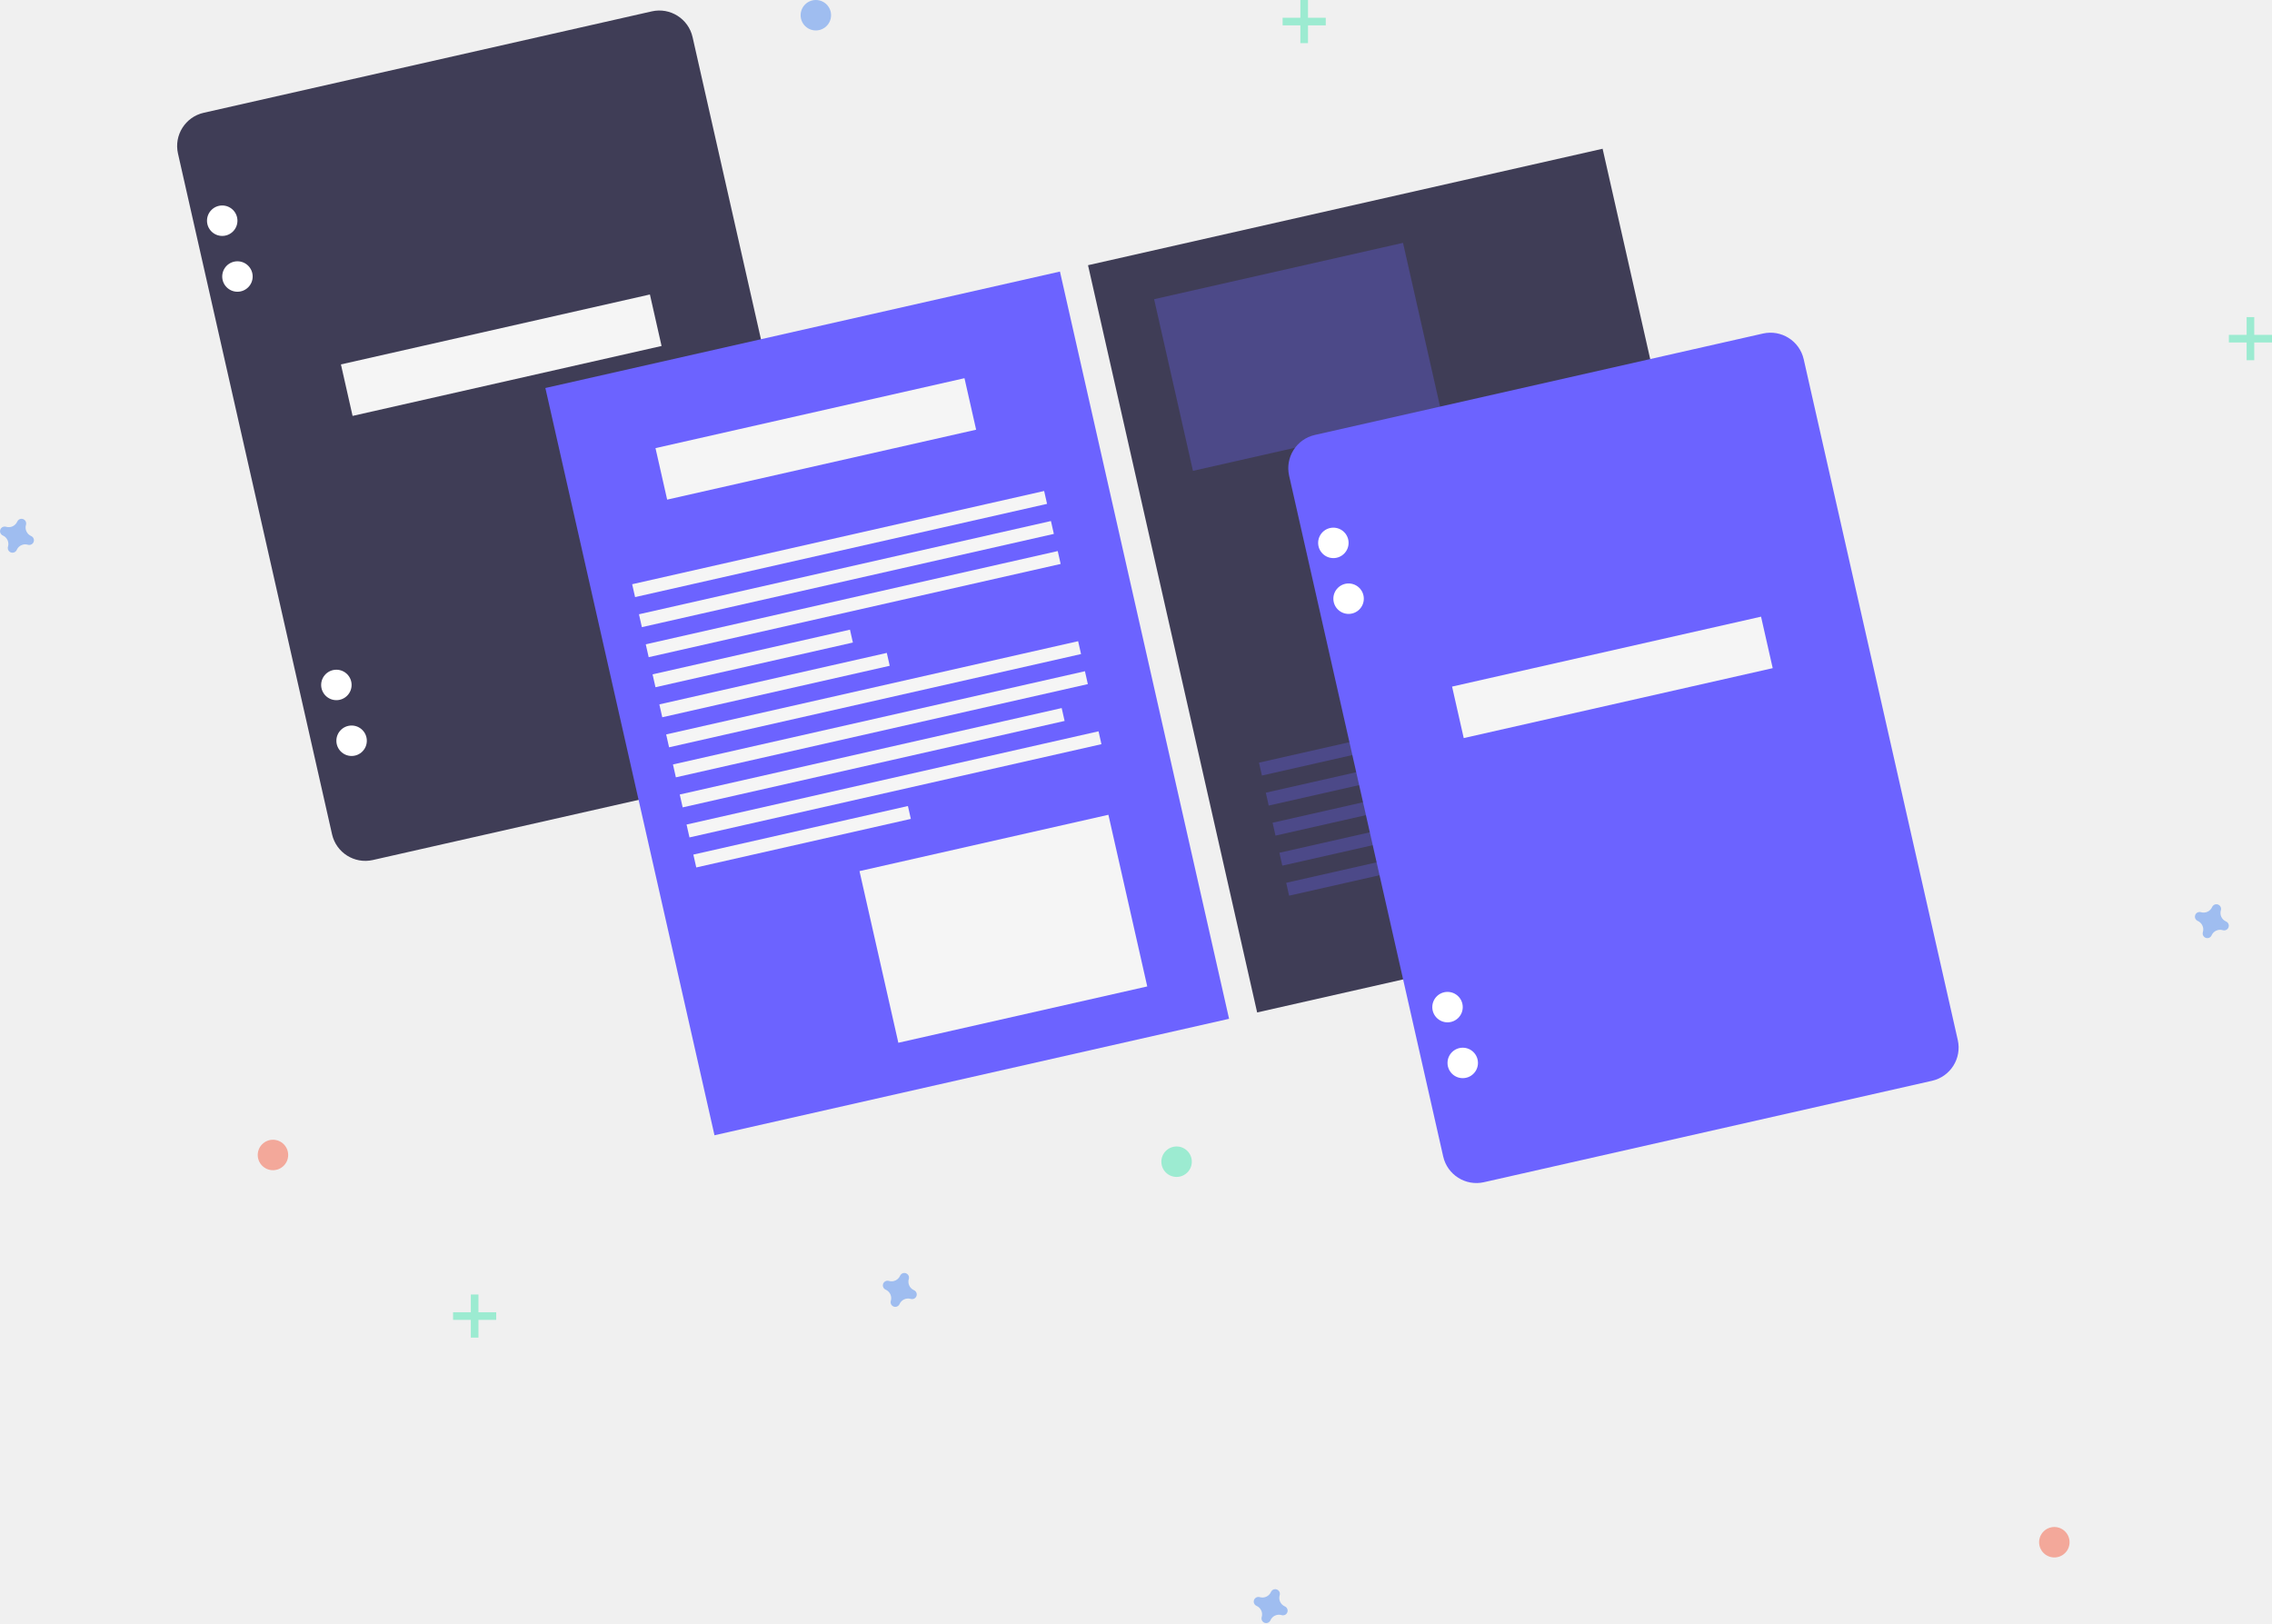
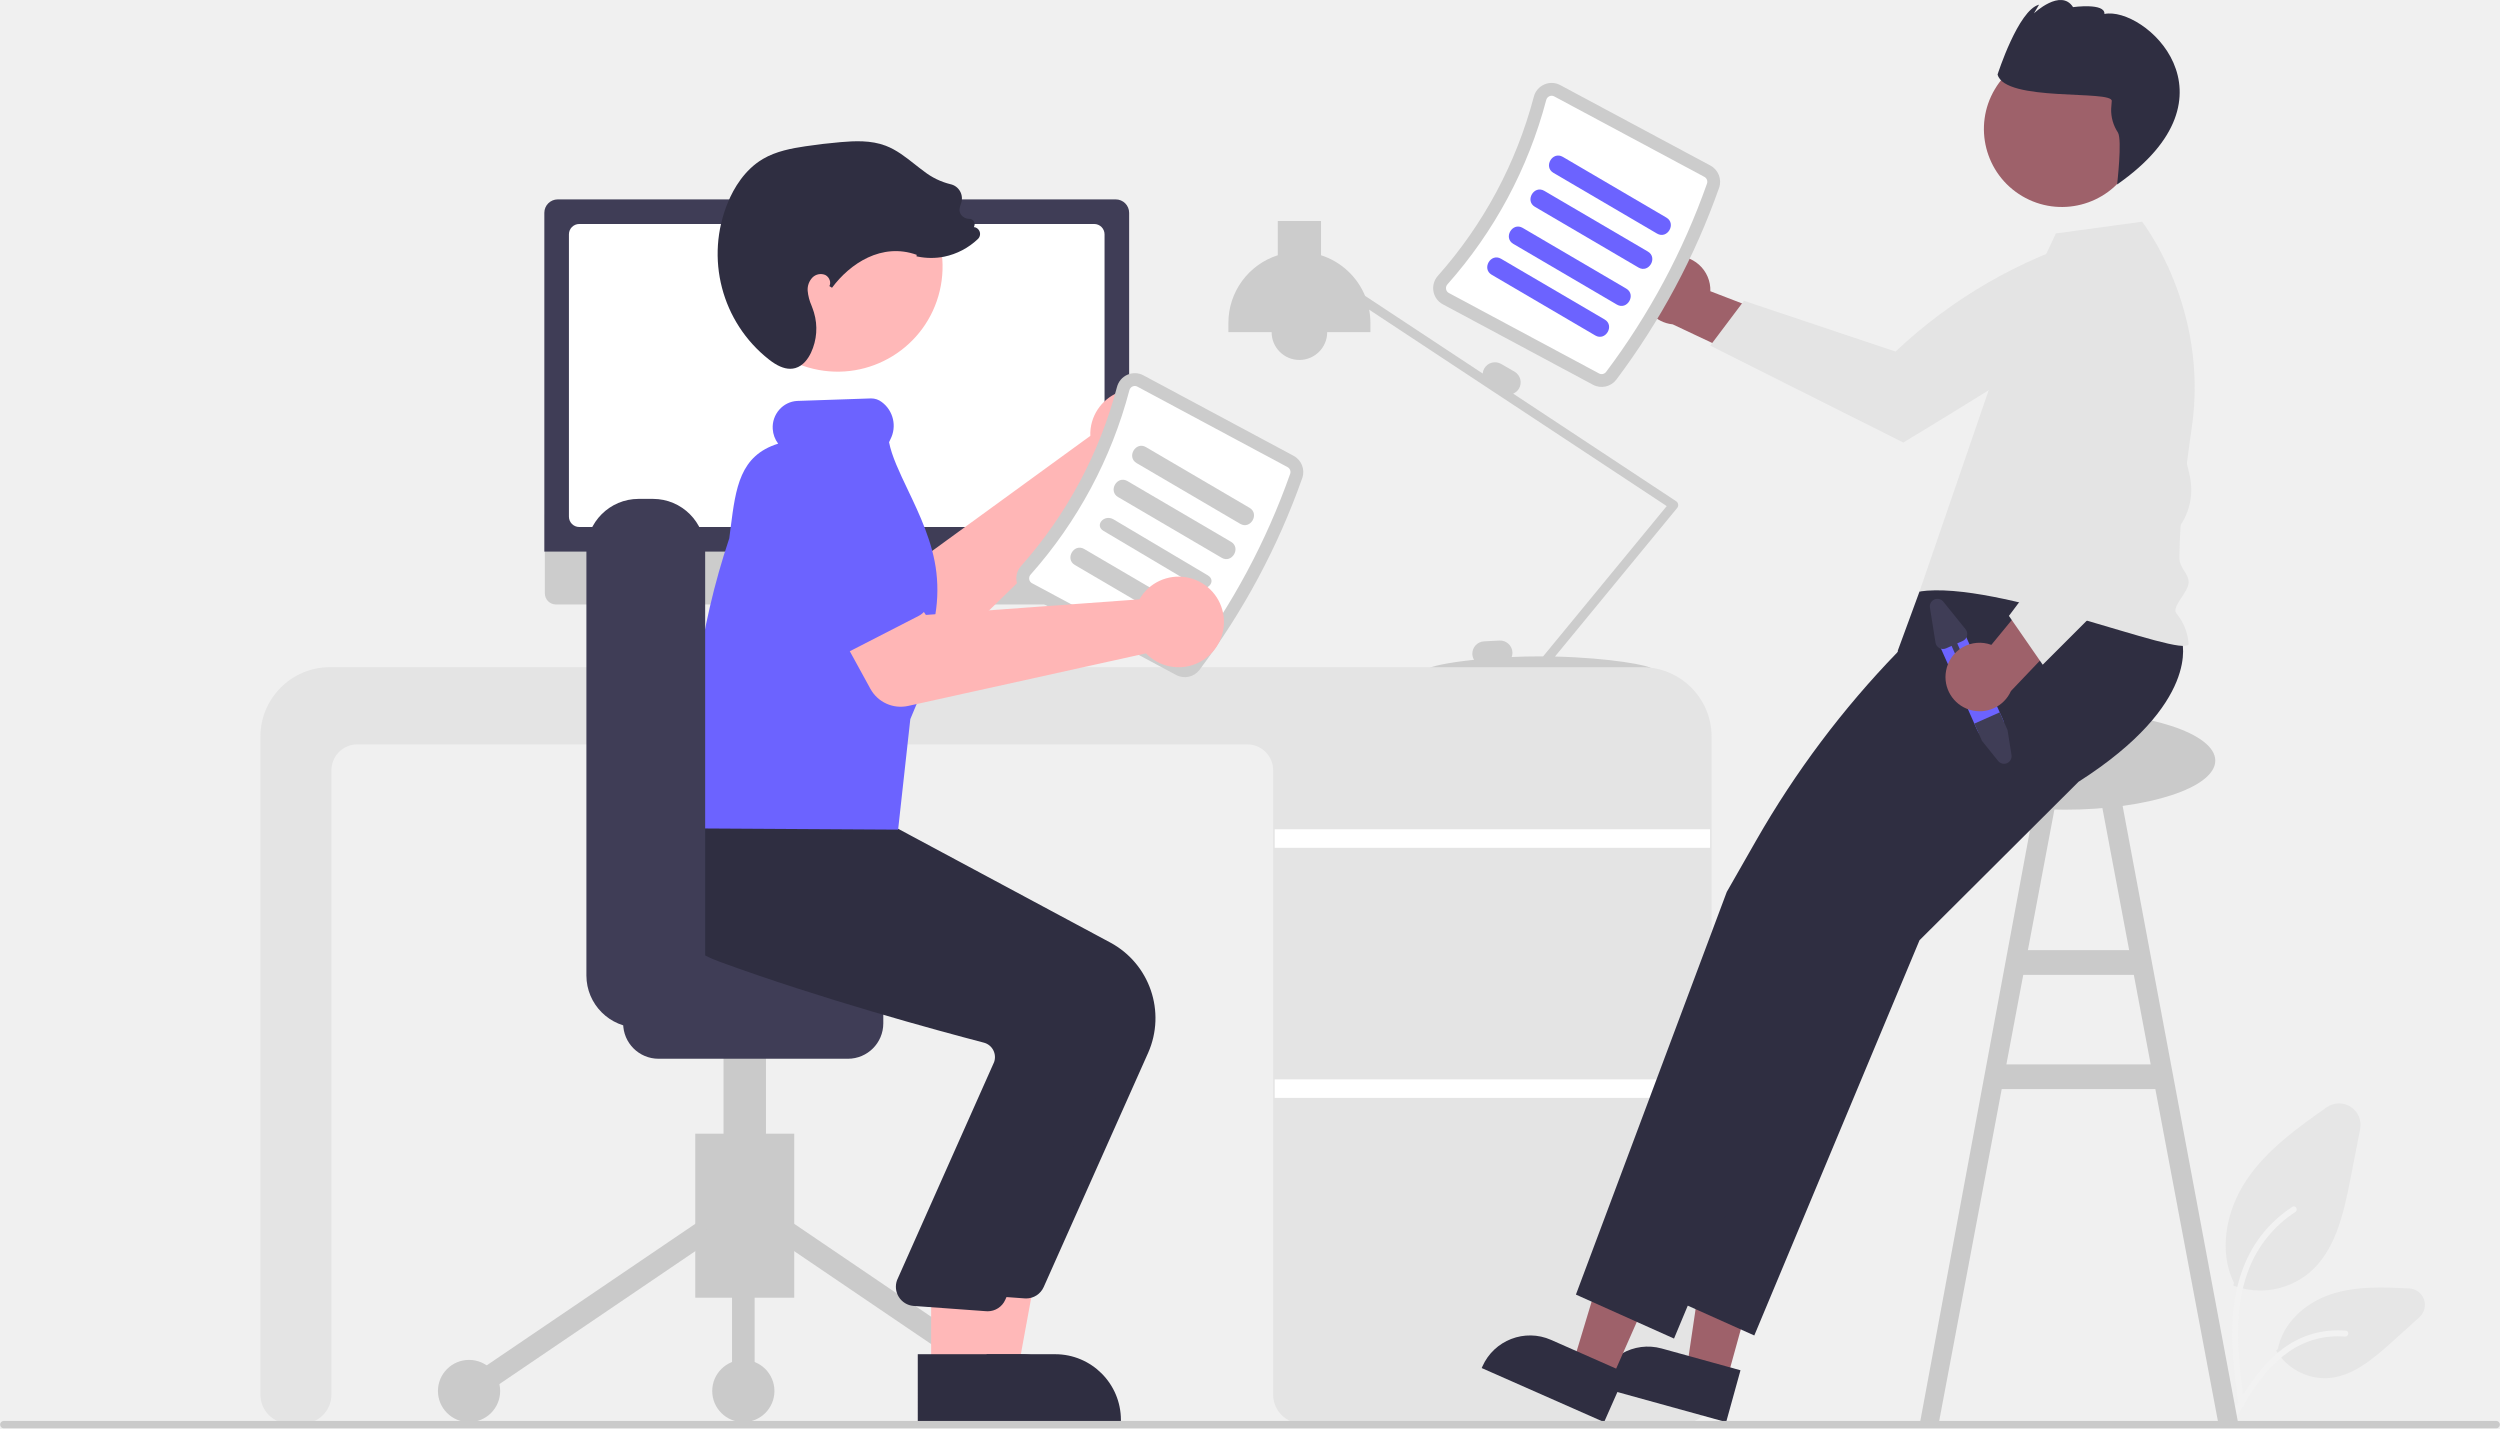
- <svg xmlns="http://www.w3.org/2000/svg" id="f70d1d67-2307-47c9-95aa-2ba80c7f80c2" data-name="Layer 1" width="895.597" height="639.824" viewBox="0 0 895.597 639.824">
-   <rect x="250.162" y="150.832" width="207.972" height="302.01" rx="13.435" transform="translate(-210.0918 -44.46974) rotate(-12.75221)" fill="#3f3d56" />
-   <circle cx="87.597" cy="87" r="6" fill="#fff" />
-   <circle cx="93.597" cy="109" r="6" fill="#fff" />
-   <circle cx="132.597" cy="270" r="6" fill="#fff" />
-   <circle cx="138.597" cy="292" r="6" fill="#fff" />
-   <rect x="287.349" y="259.698" width="124.876" height="20.813" transform="translate(-203.1948 -46.21522) rotate(-12.75221)" fill="#f5f5f5" />
-   <rect x="397.948" y="256.362" width="207.972" height="302.01" transform="translate(-229.7408 -9.24511) rotate(-12.75221)" fill="#6c63ff" />
-   <rect x="611.855" y="207.952" width="207.972" height="302.01" transform="translate(-213.7786 36.77746) rotate(-12.75221)" fill="#3f3d56" />
-   <rect x="411.349" y="292.698" width="124.876" height="20.813" transform="translate(-207.4204 -18.03009) rotate(-12.75221)" fill="#f5f5f5" />
-   <rect x="399.915" y="341.947" width="166.502" height="5.203" transform="translate(-216.3373 -14.93741) rotate(-12.75221)" fill="#f5f5f5" />
-   <rect x="402.595" y="353.788" width="166.502" height="5.203" transform="translate(-218.885 -14.05378) rotate(-12.75221)" fill="#f5f5f5" />
-   <rect x="405.275" y="365.629" width="166.502" height="5.203" transform="translate(-221.4327 -13.17016) rotate(-12.75221)" fill="#f5f5f5" />
-   <rect x="409.025" y="387.042" width="79.782" height="5.203" transform="translate(-227.1362 -21.3854) rotate(-12.75221)" fill="#f5f5f5" />
-   <rect x="411.555" y="397.543" width="91.923" height="5.203" transform="translate(-229.2421 -19.22793) rotate(-12.75221)" fill="#f5f5f5" />
-   <rect x="413.315" y="401.153" width="166.502" height="5.203" transform="translate(-229.0757 -10.51929) rotate(-12.75221)" fill="#f5f5f5" />
-   <rect x="415.995" y="412.994" width="166.502" height="5.203" transform="translate(-231.6234 -9.63567) rotate(-12.75221)" fill="#f5f5f5" />
-   <rect x="418.824" y="426.176" width="154.361" height="5.203" transform="translate(-234.6129 -10.02588) rotate(-12.75221)" fill="#f5f5f5" />
-   <rect x="421.355" y="436.677" width="166.502" height="5.203" transform="translate(-236.7188 -7.86842) rotate(-12.75221)" fill="#f5f5f5" />
-   <rect x="425.018" y="457.324" width="86.72" height="5.203" transform="translate(-242.1698 -15.35575) rotate(-12.75221)" fill="#f5f5f5" />
-   <rect x="647.926" y="420.513" width="91.923" height="5.203" transform="translate(-228.4819 33.51412) rotate(-12.75221)" fill="#6c63ff" opacity="0.3" />
-   <rect x="649.686" y="424.123" width="166.502" height="5.203" transform="translate(-228.3156 42.22276) rotate(-12.75221)" fill="#6c63ff" opacity="0.3" />
-   <rect x="652.366" y="435.964" width="166.502" height="5.203" transform="translate(-230.8633 43.10638) rotate(-12.75221)" fill="#6c63ff" opacity="0.3" />
-   <rect x="655.196" y="449.146" width="154.361" height="5.203" transform="translate(-233.8528 42.71617) rotate(-12.75221)" fill="#6c63ff" opacity="0.3" />
-   <rect x="657.726" y="459.647" width="166.502" height="5.203" transform="translate(-235.9587 44.87363) rotate(-12.75221)" fill="#6c63ff" opacity="0.3" />
-   <rect x="497.422" y="461.518" width="100.595" height="69.376" transform="translate(-248.2211 3.0525) rotate(-12.75221)" fill="#f5f5f5" />
-   <rect x="613.555" y="236.07" width="100.595" height="69.376" transform="translate(-195.5924 23.12624) rotate(-12.75221)" fill="#6c63ff" opacity="0.3" />
-   <rect x="709.585" y="306.806" width="100.595" height="69.376" transform="translate(-208.8376 46.06825) rotate(-12.75221)" fill="#6c63ff" opacity="0.3" />
-   <g opacity="0.5">
-     <rect x="185.597" y="510.286" width="3" height="17" fill="#47e6b1" />
-     <rect x="337.799" y="640.374" width="3" height="17" transform="translate(835.9715 179.4877) rotate(90)" fill="#47e6b1" />
-   </g>
-   <g opacity="0.5">
-     <rect x="512.597" width="3" height="17" fill="#47e6b1" />
-     <rect x="664.799" y="130.088" width="3" height="17" transform="translate(652.6852 -657.7987) rotate(90)" fill="#47e6b1" />
-   </g>
-   <g opacity="0.5">
-     <rect x="885.597" y="125" width="3" height="17" fill="#47e6b1" />
-     <rect x="1037.799" y="255.088" width="3" height="17" transform="translate(1150.685 -905.7987) rotate(90)" fill="#47e6b1" />
-   </g>
-   <path d="M512.491,638.68a3.675,3.675,0,0,1-2.047-4.441,1.766,1.766,0,0,0,.08-.408h0a1.843,1.843,0,0,0-3.31-1.221h0a1.766,1.766,0,0,0-.204.362,3.675,3.675,0,0,1-4.441,2.047,1.766,1.766,0,0,0-.408-.08h0a1.843,1.843,0,0,0-1.221,3.31h0a1.766,1.766,0,0,0,.362.204,3.675,3.675,0,0,1,2.047,4.441,1.766,1.766,0,0,0-.08.408h0a1.843,1.843,0,0,0,3.31,1.221h0a1.766,1.766,0,0,0,.204-.362,3.675,3.675,0,0,1,4.441-2.047,1.766,1.766,0,0,0,.408.08h0a1.843,1.843,0,0,0,1.221-3.31h0A1.766,1.766,0,0,0,512.491,638.68Z" transform="translate(-152.2013 -130.0878)" fill="#4d8af0" opacity="0.5" />
-   <path d="M658.689,763.33a3.675,3.675,0,0,1-2.047-4.441,1.766,1.766,0,0,0,.08-.408h0a1.843,1.843,0,0,0-3.31-1.221h0a1.766,1.766,0,0,0-.204.362,3.675,3.675,0,0,1-4.441,2.047,1.766,1.766,0,0,0-.408-.08h0a1.843,1.843,0,0,0-1.221,3.31h0a1.766,1.766,0,0,0,.362.204,3.675,3.675,0,0,1,2.047,4.441,1.766,1.766,0,0,0-.08.408h0a1.843,1.843,0,0,0,3.31,1.221h0a1.766,1.766,0,0,0,.204-.362,3.675,3.675,0,0,1,4.441-2.047,1.766,1.766,0,0,0,.408.08h0a1.843,1.843,0,0,0,1.221-3.31h0A1.766,1.766,0,0,0,658.689,763.33Z" transform="translate(-152.2013 -130.0878)" fill="#4d8af0" opacity="0.5" />
-   <path d="M164.491,341.393a3.675,3.675,0,0,1-2.047-4.441,1.766,1.766,0,0,0,.08-.408h0a1.843,1.843,0,0,0-3.31-1.221h0a1.766,1.766,0,0,0-.204.362,3.675,3.675,0,0,1-4.441,2.047,1.766,1.766,0,0,0-.408-.08h0a1.843,1.843,0,0,0-1.221,3.31h0a1.767,1.767,0,0,0,.362.204,3.675,3.675,0,0,1,2.047,4.441,1.766,1.766,0,0,0-.08.408h0a1.843,1.843,0,0,0,3.31,1.221h0a1.766,1.766,0,0,0,.204-.362,3.675,3.675,0,0,1,4.441-2.047,1.766,1.766,0,0,0,.408.08h0a1.843,1.843,0,0,0,1.221-3.31h0A1.766,1.766,0,0,0,164.491,341.393Z" transform="translate(-152.2013 -130.0878)" fill="#4d8af0" opacity="0.5" />
-   <path d="M1029.689,493.33a3.675,3.675,0,0,1-2.047-4.441,1.766,1.766,0,0,0,.08-.408h0a1.843,1.843,0,0,0-3.31-1.221h0a1.766,1.766,0,0,0-.204.362,3.675,3.675,0,0,1-4.441,2.047,1.766,1.766,0,0,0-.408-.08h0a1.843,1.843,0,0,0-1.221,3.31h0a1.766,1.766,0,0,0,.362.204,3.675,3.675,0,0,1,2.047,4.441,1.766,1.766,0,0,0-.08.408h0a1.843,1.843,0,0,0,3.31,1.221h0a1.766,1.766,0,0,0,.204-.362,3.675,3.675,0,0,1,4.441-2.047,1.766,1.766,0,0,0,.408.08h0a1.843,1.843,0,0,0,1.221-3.31h0A1.766,1.766,0,0,0,1029.689,493.33Z" transform="translate(-152.2013 -130.0878)" fill="#4d8af0" opacity="0.5" />
-   <circle cx="107.597" cy="455.286" r="6" fill="#f55f44" opacity="0.5" />
-   <circle cx="321.597" cy="6" r="6" fill="#4d8af0" opacity="0.5" />
-   <circle cx="463.796" cy="457.937" r="6" fill="#47e6b1" opacity="0.5" />
-   <circle cx="809.796" cy="607.937" r="6" fill="#f55f44" opacity="0.5" />
-   <rect x="688.162" y="277.832" width="207.972" height="302.01" rx="13.435" transform="translate(-227.3213 55.3448) rotate(-12.75221)" fill="#6c63ff" />
-   <circle cx="525.597" cy="214" r="6" fill="#fff" />
-   <circle cx="531.597" cy="236" r="6" fill="#fff" />
-   <circle cx="570.597" cy="397" r="6" fill="#fff" />
-   <circle cx="576.597" cy="419" r="6" fill="#fff" />
-   <rect x="725.349" y="386.698" width="124.876" height="20.813" transform="translate(-220.4244 53.59932) rotate(-12.75221)" fill="#f5f5f5" />
+ <svg xmlns="http://www.w3.org/2000/svg" id="f9c5e9d6-e0c2-49fb-9e36-725fc7f10ee6" data-name="Layer 1" width="809.675" height="462.577" viewBox="0 0 809.675 462.577">
+   <path d="M328.25,429.039v-130a7,7,0,1,1,14,0v130a7,7,0,0,1-14,0Z" transform="translate(-195.1623 -218.7113)" fill="#f0f0f0" />
+   <path d="M311.5,429.039v-130a7,7,0,1,1,14,0v130a7,7,0,0,1-14,0Z" transform="translate(-195.1623 -218.7113)" fill="#f0f0f0" />
+   <path d="M294.75,429.039v-130a7,7,0,1,1,14,0v130a7,7,0,0,1-14,0Z" transform="translate(-195.1623 -218.7113)" fill="#f0f0f0" />
+   <path d="M927.154,636.675a24.441,24.441,0,0,1-8.271-1.436l-.409-.147.188-.905c-4.752-9.601-3.091-22.753,4.253-33.567,6.677-9.831,16.829-16.979,25.786-23.284a6.967,6.967,0,0,1,10.848,7.029l-3.203,16.434c-2.312,11.855-5.062,23.076-13.217,30.073A24.904,24.904,0,0,1,927.154,636.675Z" transform="translate(-195.1623 -218.7113)" fill="#e6e6e6" />
+   <path d="M948.131,665.072a18.621,18.621,0,0,1-15.563-8.565l-.232-.361.554-.488c1.433-7.818,8.173-14.784,17.223-17.78,8.226-2.723,17.306-2.277,25.312-1.886h0a5.349,5.349,0,0,1,3.323,9.314l-9.008,8.131c-6.546,5.907-13.074,11.241-20.949,11.623Q948.459,665.073,948.131,665.072Z" transform="translate(-195.1623 -218.7113)" fill="#e6e6e6" />
+   <path d="M920.176,673.764c-1.33-9.905-2.698-19.938-1.765-29.949.829-8.891,3.482-17.576,8.884-24.696a40.516,40.516,0,0,1,10.31-9.551c1.031-.665,1.98,1.005.953,1.667a38.871,38.871,0,0,0-15.112,18.64c-3.29,8.555-3.818,17.88-3.251,26.968.343,5.496,1.07,10.955,1.802,16.408a1.004,1.004,0,0,1-.66,1.188.948.948,0,0,1-1.162-.674Z" transform="translate(-195.1623 -218.7113)" fill="#f2f2f2" />
+   <path d="M916.416,679.458c6.403-11.581,13.829-24.453,27.099-28.567a29.613,29.613,0,0,1,11.398-1.203c1.21.107.908,2.014-.3,1.907a27.633,27.633,0,0,0-18.19,4.92c-5.129,3.569-9.122,8.53-12.502,13.792-2.07,3.223-3.925,6.582-5.78,9.938-.593,1.072-2.325.298-1.726-.787Z" transform="translate(-195.1623 -218.7113)" fill="#f2f2f2" />
+   <path d="M913.535,679.289,920,679.437,881.02,471.199l-6.465,1.218,10.179,54.02H851.94l10.179-54.02-6.464-1.218L817,679.437l6.139-.148,20.322-107.852h49.751ZM844.969,563.437l5.464-29h35.808l5.464,29Z" transform="translate(-195.1623 -218.7113)" fill="#cacaca" />
+   <path d="M631.25,432.356V363.97c0-2.03,3.14-3.682,7-3.682s7,1.652,7,3.682v68.385c0,2.03-3.14,3.682-7,3.682S631.25,434.386,631.25,432.356Z" transform="translate(-195.1623 -218.7113)" fill="#f0f0f0" />
+   <path d="M614.5,432.356V363.97c0-2.03,3.14-3.682,7-3.682s7,1.652,7,3.682v68.385c0,2.03-3.14,3.682-7,3.682S614.5,434.386,614.5,432.356Z" transform="translate(-195.1623 -218.7113)" fill="#f0f0f0" />
+   <path d="M597.75,432.356V363.97c0-2.03,3.14-3.682,7-3.682s7,1.652,7,3.682v68.385c0,2.03-3.14,3.682-7,3.682S597.75,434.386,597.75,432.356Z" transform="translate(-195.1623 -218.7113)" fill="#f0f0f0" />
+   <path d="M738.664,382.065a1.499,1.499,0,0,0-.656-1.028L685.235,346.198a3.954,3.954,0,0,0,1.894-1.659h0a4.012,4.012,0,0,0-1.464-5.464l-4.33-2.5a4.011,4.011,0,0,0-5.464,1.464,3.939,3.939,0,0,0-.507,1.643l-38.094-25.148A23.059,23.059,0,0,0,623,301.377V290.289H609v11.088a23.007,23.007,0,0,0-16,21.912v3h14a9,9,0,0,0,18,0h14v-3a23.123,23.123,0,0,0-.405-4.286l96.369,63.62L694.933,431.293c-.311-.001-.62-.004-.933-.004-3.194,0-6.289.075-9.237.206a3.957,3.957,0,0,0,.229-1.544,4.012,4.012,0,0,0-4.203-3.786l-4.993.26a4.012,4.012,0,0,0-3.787,4.203,3.932,3.932,0,0,0,.542,1.772C663.722,433.337,658,434.631,658,435.289c0,1.078,15.363.052,34.592.002a1.495,1.495,0,0,0,2.566.45l.371-.45c19.172.053,34.471,1.073,34.471-.003,0-1.015-13.602-3.538-31.226-3.943l39.566-48.104A1.501,1.501,0,0,0,738.664,382.065Z" transform="translate(-195.1623 -218.7113)" fill="#ccc" />
+   <path d="M740.107,679.789H616.892a9.403,9.403,0,0,1-9.392-9.393V468.181a8.401,8.401,0,0,0-8.392-8.392H310.892a8.401,8.401,0,0,0-8.392,8.392V670.396A9.403,9.403,0,0,1,293.108,679.789h-4.216a9.403,9.403,0,0,1-9.392-9.393V457.289a22.525,22.525,0,0,1,22.5-22.5h425a22.526,22.526,0,0,1,22.5,22.5V670.396A9.404,9.404,0,0,1,740.107,679.789Z" transform="translate(-195.1623 -218.7113)" fill="#e4e4e4" />
+   <rect x="412.838" y="268.577" width="141" height="6" fill="#fff" />
+   <rect x="412.838" y="349.577" width="141" height="6" fill="#fff" />
+   <path d="M491.284,433.801l-4.052-1.706-2.78-20.315H447.431l-3.013,20.232-3.626,1.813a.861.861,0,0,0,.385,1.631h49.772A.861.861,0,0,0,491.284,433.801Z" transform="translate(-195.1623 -218.7113)" fill="#e6e6e6" />
+   <path d="M557.071,414.483H375.217a3.603,3.603,0,0,1-3.595-3.603V385.236H560.666V410.88A3.603,3.603,0,0,1,557.071,414.483Z" transform="translate(-195.1623 -218.7113)" fill="#ccc" />
+   <path d="M560.856,397.356H371.457V287.632A4.348,4.348,0,0,1,375.8,283.289H556.513a4.348,4.348,0,0,1,4.343,4.343Z" transform="translate(-195.1623 -218.7113)" fill="#3f3d56" />
+   <path d="M549.544,389.392H382.769a3.352,3.352,0,0,1-3.348-3.348V294.601a3.352,3.352,0,0,1,3.348-3.348H549.544a3.352,3.352,0,0,1,3.348,3.348V386.044A3.352,3.352,0,0,1,549.544,389.392Z" transform="translate(-195.1623 -218.7113)" fill="#fff" />
+   <path d="M736.502,301.75a11.025,11.025,0,0,1,12.592,11.281l36.565,14.074-16.566,11.836-32.183-15.18a11.085,11.085,0,0,1-.407-22.012Z" transform="translate(-195.1623 -218.7113)" fill="#9e616a" />
+   <path d="M875.339,294.841l6.186,11.247a32.296,32.296,0,0,1-10.963,18.211c-9.471,7.988-58.992,37.737-58.992,37.737l-62.517-31.385,10.937-14.533,49.082,16.449,0,0a160.767,160.767,0,0,1,64.164-37.094Z" transform="translate(-195.1623 -218.7113)" fill="#e4e4e4" />
+   <ellipse cx="668.675" cy="246.336" rx="48.791" ry="15.898" fill="#cacaca" />
+   <polygon points="559.217 447.105 546.261 443.524 553.909 391.846 573.031 397.133 559.217 447.105" fill="#9e616a" />
+   <path d="M754.212,679.289l-41.775-11.548.146-.528a16.871,16.871,0,0,1,20.755-11.766l.001 0,25.515,7.053Z" transform="translate(-195.1623 -218.7113)" fill="#2f2e41" />
+   <polygon points="521.653 447.273 509.356 441.843 524.448 391.831 542.596 399.844 521.653 447.273" fill="#9e616a" />
+   <path d="M714.688,679.289,675.039,661.781l.221-.501a16.871,16.871,0,0,1,22.247-8.619l.001 0,24.216,10.693Z" transform="translate(-195.1623 -218.7113)" fill="#2f2e41" />
+   <path d="M901.809,426.178s6.517,20.193-33.471,45.73l-51.501,51.319-53.512,128.006-31.77-14.243,6.231-16.632,4.181-11.16,2.139-5.71,2.293-6.121L780.41,506.581l28.57-50.023.829-27.143,7.027-19.134,50.983-18.091Z" transform="translate(-195.1623 -218.7113)" fill="#2f2e41" />
+   <path d="M875.809,427.178s6.517,20.193-33.471,45.73l-51.501,51.319-53.512,128.006-31.77-14.243,6.231-16.632,4.181-11.16,2.139-5.71,2.293-6.121L754.41,507.581l9.566-16.749a305.081,305.081,0,0,1,45.646-60.815L819,420.322l1-15,21.82-12.133Z" transform="translate(-195.1623 -218.7113)" fill="#2f2e41" />
+   <path d="M845,328.322l16-34,27.922-3.809S910.724,318.291,905,357.322c-2.147,14.637-3.896,29.209-4,42-.028,3.403,2.95,4.923,3,8,.049,3.023-5.643,7.946-4,10a17.53,17.53,0,0,1,4,10c-1.981,4.716-61.956-20.834-87.164-17.042Z" transform="translate(-195.1623 -218.7113)" fill="#e4e4e4" />
+   <circle cx="862.949" cy="260.492" r="25.255" transform="translate(2.9207 650.46) rotate(-59.27092)" fill="#9e616a" />
+   <path d="M879.095,251.424c-.048.665-.115,1.545-.192,2.54a13.191,13.191,0,0,0,2.199,7.68c1.413,2.389-.273,16.821-.273,16.821,41.368-28.836,8.681-57.807-4.105-55.232.267-3.667-10.161-2.214-10.161-2.214-3.973-6.188-12.682,2.026-12.682,2.026l1.68-2.827c-6.761,1.72-13.444,22.615-13.444,22.615C844.411,251.848,879.362,247.757,879.095,251.424Z" transform="translate(-195.1623 -218.7113)" fill="#2f2e41" />
+   <path d="M718.615,341.697a231.85,231.85,0,0,0,33.323-62.191,5.955,5.955,0,0,0-2.812-7.169L700.481,246.272a5.878,5.878,0,0,0-5.157-.209,5.978,5.978,0,0,0-3.407,3.992,141.635,141.635,0,0,1-31.067,57.982,5.977,5.977,0,0,0-1.437,5.047,5.878,5.878,0,0,0,3.03,4.177l48.645,26.065A5.955,5.955,0,0,0,718.615,341.697Z" transform="translate(-195.1623 -218.7113)" fill="#ccc" />
+   <path d="M715.296,339.203a1.797,1.797,0,0,1-2.245.464L664.405,313.601a1.725,1.725,0,0,1-.903-1.242,1.825,1.825,0,0,1,.45-1.561,145.803,145.803,0,0,0,31.983-59.69,1.825,1.825,0,0,1,1.049-1.239,1.726,1.726,0,0,1,1.537.064L747.165,275.998a1.797,1.797,0,0,1,.858,2.128A227.698,227.698,0,0,1,715.296,339.203Z" transform="translate(-195.1623 -218.7113)" fill="#fff" />
+   <path d="M698.277,274.697l33.552,19.666c3.338,1.957,6.361-3.227,3.028-5.181L701.305,269.516c-3.338-1.957-6.361,3.227-3.028,5.181Z" transform="translate(-195.1623 -218.7113)" fill="#6c63ff" />
+   <path d="M692.277,285.697l33.552,19.666c3.338,1.957,6.361-3.227,3.028-5.181L695.305,280.516c-3.338-1.957-6.361,3.227-3.028,5.181Z" transform="translate(-195.1623 -218.7113)" fill="#6c63ff" />
+   <path d="M685.277,297.697l33.552,19.666c3.338,1.957,6.361-3.227,3.028-5.181L688.305,292.516c-3.338-1.957-6.361,3.227-3.028,5.181Z" transform="translate(-195.1623 -218.7113)" fill="#6c63ff" />
+   <path d="M678.277,307.697l33.552,19.666c3.338,1.957,6.361-3.227,3.028-5.181L681.305,302.516c-3.338-1.957-6.361,3.227-3.028,5.181Z" transform="translate(-195.1623 -218.7113)" fill="#6c63ff" />
+   <path d="M831.232,423.375,843.828,451.701a4.469,4.469,0,0,1-.319,4.243,4.479,4.479,0,0,1-4.54,2.019,4.128,4.128,0,0,1-.868-.232,4.512,4.512,0,0,1-2.496-2.374l-12.596-28.325a4.5,4.5,0,1,1,8.224-3.657Z" transform="translate(-195.1623 -218.7113)" fill="#6c63ff" />
+   <path d="M842.812,449.416l2.524,5.717,1.29,8.105a2.451,2.451,0,0,1-4.329,1.925l-5.222-6.497-2.487-5.592Z" transform="translate(-195.1623 -218.7113)" fill="#3f3d56" />
+   <path d="M820.209,415.495l1.805,11.34a2.452,2.452,0,0,0,3.419,1.855l1.79-.796,3.454,7.767a1,1,0,0,0,1.827-.813l-3.454-7.767,1.79-.796a2.455,2.455,0,0,0,1.248-3.232,2.468,2.468,0,0,0-.337-.549l-7.212-8.936a2.453,2.453,0,0,0-4.33,1.926Z" transform="translate(-195.1623 -218.7113)" fill="#3f3d56" />
+   <path d="M825.434,435.963a11.025,11.025,0,0,1,14.671-8.402l24.866-30.278,6.021,19.449-24.537,25.771a11.085,11.085,0,0,1-21.022-6.54Z" transform="translate(-195.1623 -218.7113)" fill="#9e616a" />
+   <path d="M856.739,433.995,845.787,418.176l31.099-41.465-16.021-34.33,1.167-40.835,13.239-2.446.164.082a32.537,32.537,0,0,1,14.099,16.423c3.303,8.256,10.675,39.25,14.776,56.99a20.679,20.679,0,0,1-5.561,19.389Z" transform="translate(-195.1623 -218.7113)" fill="#e4e4e4" />
+   <path d="M548.376,357.557a14.719,14.719,0,0,0-.091,2.316l-56.073,40.794L476.808,393.849l-13.327,21.903,26.098,14.719a11.186,11.186,0,0,0,13.311-1.741l56.435-55.123a14.677,14.677,0,1,0-10.949-16.05Z" transform="translate(-195.1623 -218.7113)" fill="#ffb6b6" />
+   <path d="M490.399,402.158l-16.352,27.248a6.292,6.292,0,0,1-9.388,1.625l-24.483-20.107A17.474,17.474,0,0,1,458.247,381.01l29.17,12.099a6.292,6.292,0,0,1,2.983,9.049Z" transform="translate(-195.1623 -218.7113)" fill="#6c63ff" />
+   <rect x="420.336" y="585.879" width="32.052" height="53.115" transform="translate(677.5629 1006.162) rotate(-180)" fill="#cacaca" />
+   <rect x="483.525" y="596.633" width="7.327" height="92.965" transform="translate(-513.6929 466.4336) rotate(-55.84051)" fill="#cacaca" />
+   <rect x="339.054" y="639.452" width="92.965" height="7.327" transform="translate(-489.758 108.721) rotate(-34.15969)" fill="#cacaca" />
+   <circle cx="330.489" cy="450.504" r="10.074" fill="#cacaca" />
+   <circle cx="240.742" cy="450.504" r="10.074" fill="#cacaca" />
+   <circle cx="151.911" cy="450.504" r="10.074" fill="#cacaca" />
+   <rect x="237.079" y="398.304" width="7.326" height="52.2" fill="#cacaca" />
+   <rect x="429.494" y="539.174" width="13.737" height="70.515" transform="translate(677.5629 930.1516) rotate(-180)" fill="#cacaca" />
+   <path d="M396.984,550.163V533.679a11.46,11.46,0,0,1,11.447-11.447h61.358A11.46,11.46,0,0,1,481.236,533.679v16.484a11.46,11.46,0,0,1-11.447,11.447H408.431A11.46,11.46,0,0,1,396.984,550.163Z" transform="translate(-195.1623 -218.7113)" fill="#3f3d56" />
+   <polygon points="312.641 444.129 329.609 444.128 337.683 400.117 312.639 400.118 312.641 444.129" fill="#ffb8b8" />
+   <path d="M503.476,679.289l54.715-.002v-.692a21.296,21.296,0,0,0-21.296-21.296h-.002l-33.418.001Z" transform="translate(-195.1623 -218.7113)" fill="#2f2e41" />
+   <path d="M533.183,635.548l33.829-75.86a27.801,27.801,0,0,0-12.206-35.688l-73.377-39.347-33.484-2.848-30.886-2.807-.223.377c-.285.481-6.926,11.952-2.437,24.529,3.405,9.54,12.262,16.992,26.324,22.149,32.824,12.035,70.741,22.322,85.52,26.185a4.777,4.777,0,0,1,3.061,2.436,4.842,4.842,0,0,1,.272,3.874l-31.429,70.61a6.228,6.228,0,0,0,5.273,8.345l23.484,1.71q.299.028.595.028A6.224,6.224,0,0,0,533.183,635.548Z" transform="translate(-195.1623 -218.7113)" fill="#2f2e41" />
+   <polygon points="301.568 444.129 318.536 444.128 326.61 400.117 301.566 400.118 301.568 444.129" fill="#ffb8b8" />
+   <path d="M492.403,679.289l54.715-.002v-.692a21.296,21.296,0,0,0-21.296-21.296h-.002l-33.418.001Z" transform="translate(-195.1623 -218.7113)" fill="#2f2e41" />
+   <path d="M520.726,639.701l33.829-75.86a27.801,27.801,0,0,0-12.206-35.688l-73.377-39.347-33.483-2.848-24.192-2.098.003-.332c-.285.481-6.926,11.952-2.437,24.529,3.405,9.54,5.341,16.992,19.404,22.149,32.824,12.035,70.741,22.322,85.52,26.185a4.777,4.777,0,0,1,3.061,2.436,4.842,4.842,0,0,1,.272,3.874l-31.429,70.61a6.228,6.228,0,0,0,5.273,8.345l23.484,1.71q.299.028.595.028A6.224,6.224,0,0,0,520.726,639.701Z" transform="translate(-195.1623 -218.7113)" fill="#2f2e41" />
+   <circle cx="466.433" cy="305.085" r="33.995" transform="translate(-133.4516 469.5658) rotate(-76.6227)" fill="#ffb8b8" />
+   <path d="M583.615,435.697a231.85,231.85,0,0,0,33.323-62.191,5.955,5.955,0,0,0-2.812-7.169L565.481,340.272a5.878,5.878,0,0,0-5.157-.209,5.978,5.978,0,0,0-3.407,3.992,141.635,141.635,0,0,1-31.067,57.982,5.977,5.977,0,0,0-1.437,5.047,5.878,5.878,0,0,0,3.03,4.177l48.645,26.065A5.955,5.955,0,0,0,583.615,435.697Z" transform="translate(-195.1623 -218.7113)" fill="#ccc" />
+   <path d="M580.296,433.203a1.797,1.797,0,0,1-2.245.464L529.405,407.601a1.725,1.725,0,0,1-.903-1.242,1.825,1.825,0,0,1,.45-1.561,145.803,145.803,0,0,0,31.983-59.69,1.825,1.825,0,0,1,1.049-1.239,1.726,1.726,0,0,1,1.537.064L612.165,369.998a1.797,1.797,0,0,1,.858,2.128A227.698,227.698,0,0,1,580.296,433.203Z" transform="translate(-195.1623 -218.7113)" fill="#fff" />
+   <path d="M563.277,368.697l33.552,19.666c3.338,1.957,6.361-3.227,3.028-5.181L566.305,363.516c-3.338-1.957-6.361,3.227-3.028,5.181Z" transform="translate(-195.1623 -218.7113)" fill="#ccc" />
+   <path d="M557.277,379.697l33.552,19.666c3.338,1.957,6.361-3.227,3.028-5.181L560.305,374.516c-3.338-1.957-6.361,3.227-3.028,5.181Z" transform="translate(-195.1623 -218.7113)" fill="#ccc" />
+   <path d="M552.563,390.654l30.514,18.115c3.036,1.802,6.283-1.924,3.252-3.723l-30.514-18.115c-3.036-1.802-6.283,1.924-3.252,3.723Z" transform="translate(-195.1623 -218.7113)" fill="#ccc" />
+   <path d="M543.277,401.697l33.552,19.666c3.338,1.957,6.361-3.227,3.028-5.181L546.305,396.516c-3.338-1.957-6.361,3.227-3.028,5.181Z" transform="translate(-195.1623 -218.7113)" fill="#ccc" />
+   <path d="M486.034,487.406l-67.274-.402-.018-.479c-1.283-33.754,2.843-64.33,12.612-93.475.138-1.091.287-2.257.434-3.401,1.669-13.039,2.994-23.392,15.393-27.247a8.815,8.815,0,0,1-1.752-4.734,8.613,8.613,0,0,1,2.145-6.3,8.283,8.283,0,0,1,5.753-2.807l23.945-.815a5.604,5.604,0,0,1,3.477,1.179,9.559,9.559,0,0,1,2.784,12.077c-.282.562-.39.817-.431.929.851,4.46,3.377,9.758,6.05,15.364,3.827,8.027,8.165,17.125,9.28,26.858a49.127,49.127,0,0,1-.741,15.749,31.037,31.037,0,0,0-.342,8.453c.219,4.182.425,8.13-1.938,11.948-.603,1.035-1.292,2.139-2.101,3.361l-3.325,7.948Z" transform="translate(-195.1623 -218.7113)" fill="#6c63ff" />
+   <path d="M385.079,534.642V397.18a16.914,16.914,0,0,1,16.895-16.895h4.673a16.914,16.914,0,0,1,16.895,16.895V534.642a16.914,16.914,0,0,1-16.895,16.895h-4.673A16.914,16.914,0,0,1,385.079,534.642Z" transform="translate(-195.1623 -218.7113)" fill="#3f3d56" />
+   <path d="M565.483,410.9a14.718,14.718,0,0,0-1.299,1.919l-69.158,5.05-9.485-13.922-22.881,11.569,14.396,26.277a11.186,11.186,0,0,0,12.224,5.548l77.03-17.029A14.677,14.677,0,1,0,565.483,410.9Z" transform="translate(-195.1623 -218.7113)" fill="#ffb6b6" />
+   <path d="M492.698,418.178,464.427,432.689a6.292,6.292,0,0,1-8.831-3.575l-10.181-30.001A17.465,17.465,0,0,1,453.023,375.677c-12.532,6.433,13.569-11.839,23.53,7.568l18.388,25.673a6.292,6.292,0,0,1-2.243,9.26Z" transform="translate(-195.1623 -218.7113)" fill="#6c63ff" />
+   <path d="M451.076,338.15c-2.046,0-4.304-.986-6.849-2.984a43.513,43.513,0,0,1-13.265-51.025c1.851-4.421,5.312-10.43,11.292-13.951,4.299-2.53,9.349-3.444,13.745-4.103,3.806-.57,7.659-1.024,11.453-1.348,4.533-.388,9.77-.649,14.546,1.165,3.499,1.33,6.478,3.679,9.358,5.95,1.004.791,2.042,1.61,3.082,2.368a22.697,22.697,0,0,0,8.528,4.142,4.671,4.671,0,0,1,3.126,2.29,4.754,4.754,0,0,1,.334,3.929c-.449,1.26-.855,2.396-.034,3.626a3.24,3.24,0,0,0,2.706,1.379,1.677,1.677,0,0,1,1.418.74,1.709,1.709,0,0,1,.186,1.59l-.132.339a2.181,2.181,0,0,1,1.701,1.106,2.235,2.235,0,0,1-.411,2.768,22.404,22.404,0,0,1-10.918,5.714,21.821,21.821,0,0,1-8.499-.02l-.451-.088.055-.5c-11.344-4.046-21.584,2.82-27.422,10.67l-.843-.532a2.419,2.419,0,0,0,.107-1.896,2.941,2.941,0,0,0-1.455-1.721,3.808,3.808,0,0,0-4.144.827,5.652,5.652,0,0,0-1.55,4.286,15.339,15.339,0,0,0,1.251,4.806c.274.729.558,1.482.789,2.242a18.311,18.311,0,0,1-.968,13.035c-.884,1.86-2.481,4.232-5.076,4.968A6.071,6.071,0,0,1,451.076,338.15Z" transform="translate(-195.1623 -218.7113)" fill="#2f2e41" />
+   <path d="M1003.647,681.289H196.353a1.191,1.191,0,0,1,0-2.381h807.294a1.191,1.191,0,0,1,0,2.381Z" transform="translate(-195.1623 -218.7113)" fill="#cacaca" />
</svg>
